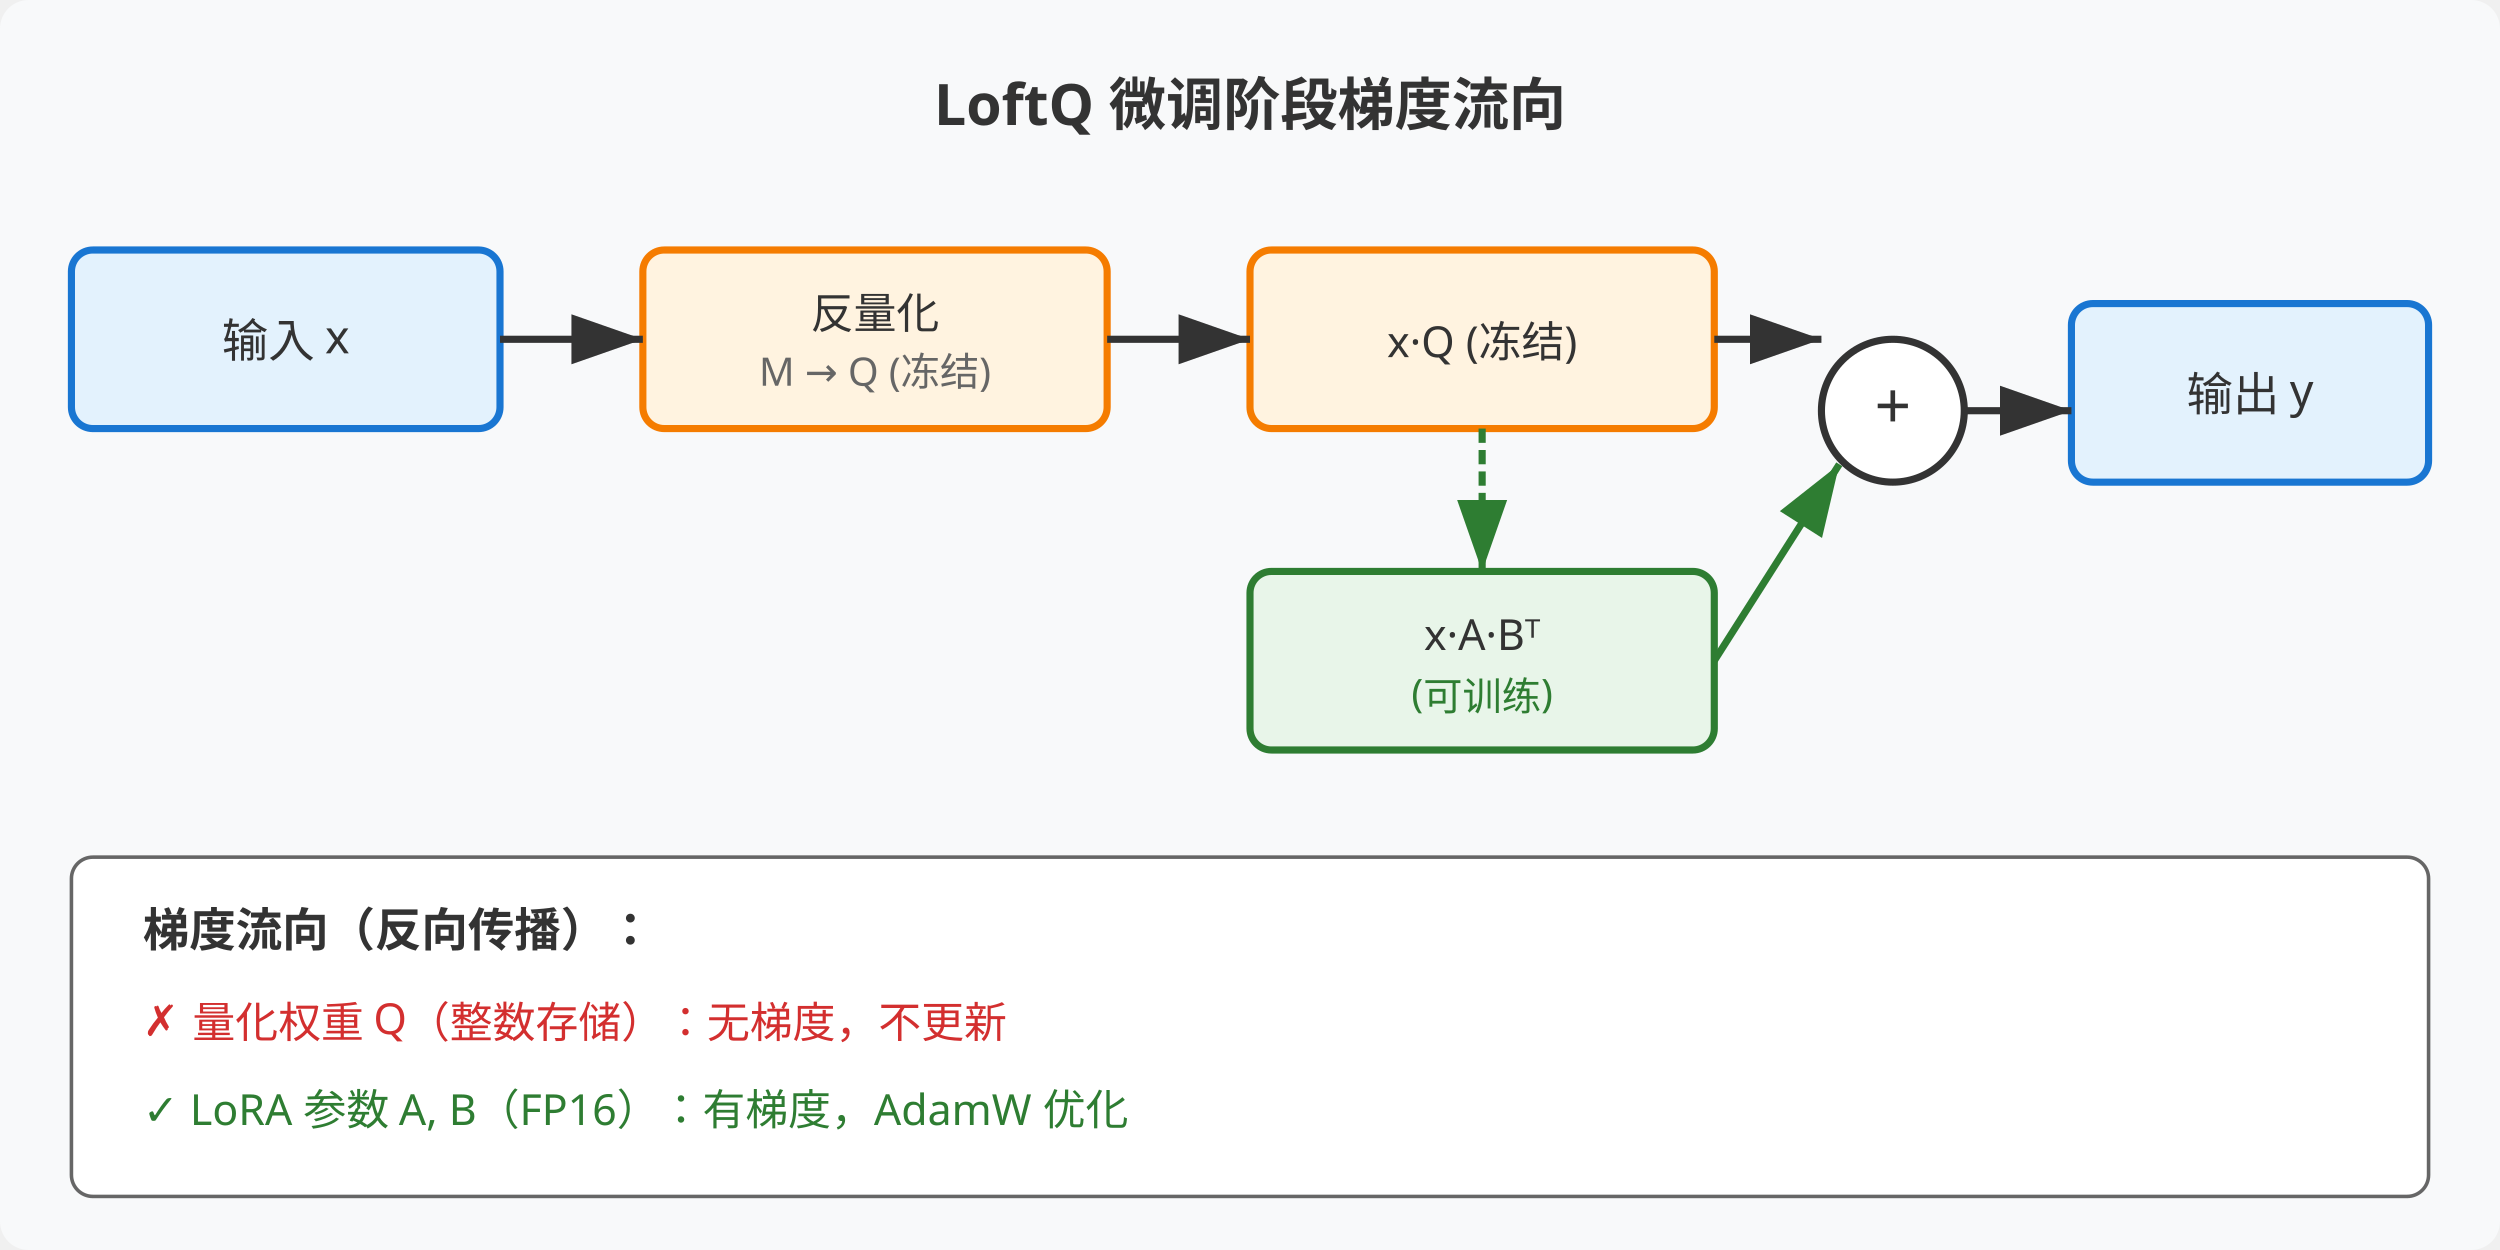
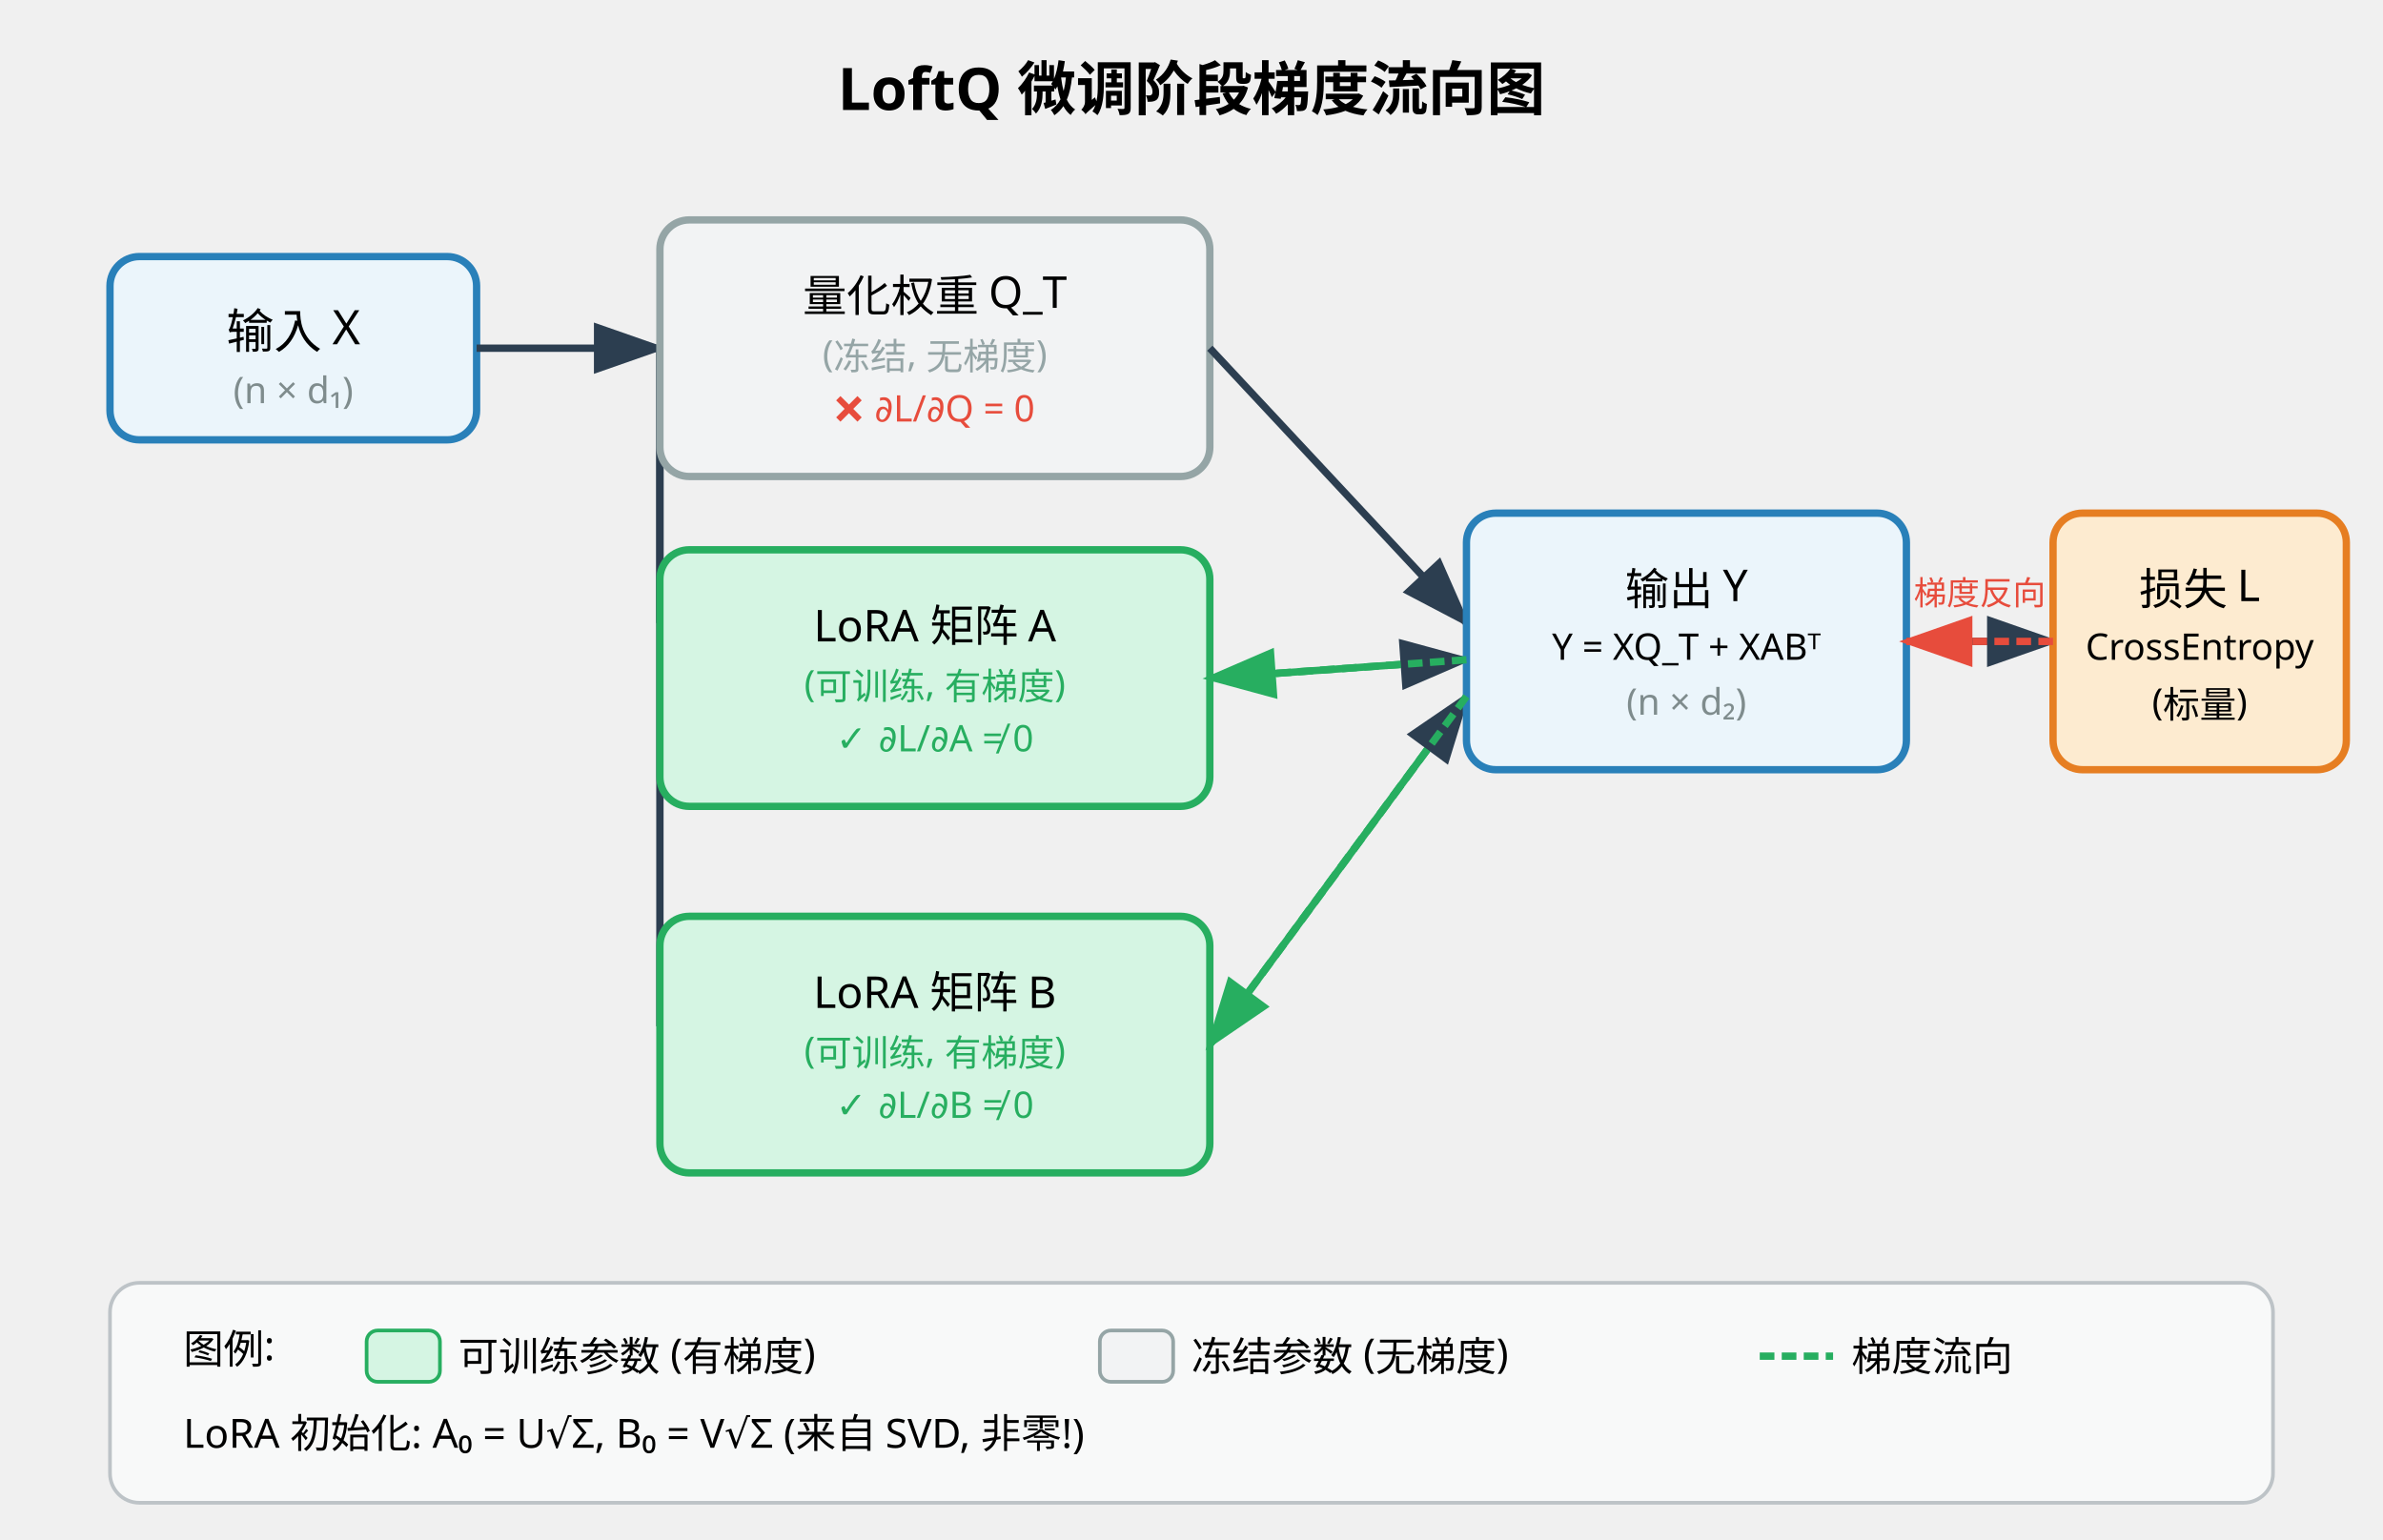
- <svg xmlns="http://www.w3.org/2000/svg" viewBox="0 0 700 350" font-family="sans-serif">
-   <rect width="700" height="350" fill="#f8f9fa" rx="8" />
-   <text x="350" y="35" text-anchor="middle" font-size="16" font-weight="bold" fill="#333">LoftQ 微调阶段梯度流向</text>
-   <rect x="20" y="70" width="120" height="50" fill="#e3f2fd" rx="6" stroke="#1976d2" stroke-width="2" />
-   <text x="80" y="100" text-anchor="middle" font-size="13" fill="#333">输入 x</text>
-   <rect x="180" y="70" width="130" height="50" fill="#fff3e0" rx="6" stroke="#f57c00" stroke-width="2" />
-   <text x="245" y="92" text-anchor="middle" font-size="12" fill="#333">反量化</text>
-   <text x="245" y="108" text-anchor="middle" font-size="11" fill="#666">M → Q (冻结)</text>
-   <rect x="350" y="70" width="130" height="50" fill="#fff3e0" rx="6" stroke="#f57c00" stroke-width="2" />
-   <text x="415" y="100" text-anchor="middle" font-size="12" fill="#333">x·Q (冻结)</text>
-   <rect x="350" y="160" width="130" height="50" fill="#e8f5e9" rx="6" stroke="#2e7d32" stroke-width="2" />
-   <text x="415" y="182" text-anchor="middle" font-size="12" fill="#333">x·A·Bᵀ</text>
-   <text x="415" y="198" text-anchor="middle" font-size="11" fill="#2e7d32">(可训练)</text>
-   <circle cx="530" cy="115" r="20" fill="#fff" stroke="#333" stroke-width="2" />
-   <text x="530" y="120" text-anchor="middle" font-size="18" fill="#333">+</text>
-   <rect x="580" y="85" width="100" height="50" fill="#e3f2fd" rx="6" stroke="#1976d2" stroke-width="2" />
-   <text x="630" y="115" text-anchor="middle" font-size="13" fill="#333">输出 y</text>
-   <line x1="140" y1="95" x2="180" y2="95" stroke="#333" stroke-width="2" marker-end="url(#arrow)" />
-   <line x1="310" y1="95" x2="350" y2="95" stroke="#333" stroke-width="2" marker-end="url(#arrow)" />
-   <line x1="415" y1="120" x2="415" y2="160" stroke="#2e7d32" stroke-width="2" stroke-dasharray="4,2" marker-end="url(#arrowGreen)" />
-   <line x1="480" y1="95" x2="510" y2="95" stroke="#333" stroke-width="2" marker-end="url(#arrow)" />
-   <line x1="480" y1="185" x2="515" y2="130" stroke="#2e7d32" stroke-width="2" marker-end="url(#arrowGreen)" />
-   <line x1="550" y1="115" x2="580" y2="115" stroke="#333" stroke-width="2" marker-end="url(#arrow)" />
-   <rect x="20" y="240" width="660" height="95" fill="#fff" rx="6" stroke="#666" stroke-width="1" />
-   <text x="40" y="265" font-size="13" font-weight="bold" fill="#333">梯度流向（反向传播）：</text>
-   <text x="40" y="290" font-size="12" fill="#d32f2f">✗ 量化权重 Q（整数存储）：无梯度，不更新</text>
-   <text x="40" y="315" font-size="12" fill="#2e7d32">✓ LoRA 参数 A, B（FP16）：有梯度，AdamW 优化</text>
+ <svg xmlns="http://www.w3.org/2000/svg" viewBox="0 0 650 420" font-family="sans-serif">
+   <text x="325" y="30" text-anchor="middle" font-size="16" font-weight="bold">LoftQ 微调阶段梯度流向图</text>
+   <rect x="30" y="70" width="100" height="50" rx="8" fill="#ebf5fb" stroke="#2980b9" stroke-width="2" />
+   <text x="80" y="95" text-anchor="middle" font-size="13">输入 X</text>
+   <text x="80" y="110" text-anchor="middle" font-size="10" fill="#7f8c8d">(n × d₁)</text>
+   <line x1="130" y1="95" x2="180" y2="95" stroke="#2c3e50" stroke-width="2" marker-end="url(#arrow)" />
+   <line x1="180" y1="95" x2="180" y2="170" stroke="#2c3e50" stroke-width="2" />
+   <line x1="180" y1="95" x2="180" y2="280" stroke="#2c3e50" stroke-width="2" />
+   <rect x="180" y="60" width="150" height="70" rx="8" fill="#f2f3f4" stroke="#95a5a6" stroke-width="2" />
+   <text x="255" y="85" text-anchor="middle" font-size="12">量化权重 Q_T</text>
+   <text x="255" y="100" text-anchor="middle" font-size="10" fill="#95a5a6">(冻结, 无梯度)</text>
+   <text x="255" y="115" text-anchor="middle" font-size="10" fill="#e74c3c">❌ ∂L/∂Q = 0</text>
+   <rect x="180" y="150" width="150" height="70" rx="8" fill="#d5f5e3" stroke="#27ae60" stroke-width="2" />
+   <text x="255" y="175" text-anchor="middle" font-size="12">LoRA 矩阵 A</text>
+   <text x="255" y="190" text-anchor="middle" font-size="10" fill="#27ae60">(可训练, 有梯度)</text>
+   <text x="255" y="205" text-anchor="middle" font-size="10" fill="#27ae60">✓ ∂L/∂A ≠ 0</text>
+   <rect x="180" y="250" width="150" height="70" rx="8" fill="#d5f5e3" stroke="#27ae60" stroke-width="2" />
+   <text x="255" y="275" text-anchor="middle" font-size="12">LoRA 矩阵 B</text>
+   <text x="255" y="290" text-anchor="middle" font-size="10" fill="#27ae60">(可训练, 有梯度)</text>
+   <text x="255" y="305" text-anchor="middle" font-size="10" fill="#27ae60">✓ ∂L/∂B ≠ 0</text>
+   <line x1="330" y1="95" x2="400" y2="170" stroke="#2c3e50" stroke-width="2" marker-end="url(#arrow)" />
+   <line x1="330" y1="185" x2="400" y2="180" stroke="#27ae60" stroke-width="2" marker-end="url(#arrow)" />
+   <line x1="330" y1="285" x2="400" y2="190" stroke="#27ae60" stroke-width="2" marker-end="url(#arrow)" />
+   <rect x="400" y="140" width="120" height="70" rx="8" fill="#ebf5fb" stroke="#2980b9" stroke-width="2" />
+   <text x="460" y="165" text-anchor="middle" font-size="12">输出 Y</text>
+   <text x="460" y="180" text-anchor="middle" font-size="10">Y = XQ_T + XABᵀ</text>
+   <text x="460" y="195" text-anchor="middle" font-size="10" fill="#7f8c8d">(n × d₂)</text>
+   <line x1="520" y1="175" x2="560" y2="175" stroke="#2c3e50" stroke-width="2" marker-end="url(#arrow)" />
+   <rect x="560" y="140" width="80" height="70" rx="8" fill="#fdebd0" stroke="#e67e22" stroke-width="2" />
+   <text x="600" y="165" text-anchor="middle" font-size="12">损失 L</text>
+   <text x="600" y="180" text-anchor="middle" font-size="10">CrossEntropy</text>
+   <text x="600" y="195" text-anchor="middle" font-size="10">(标量)</text>
+   <line x1="560" y1="175" x2="520" y2="175" stroke="#e74c3c" stroke-width="2" stroke-dasharray="4,2" marker-end="url(#arrowRed)" />
+   <text x="540" y="165" text-anchor="middle" font-size="9" fill="#e74c3c">梯度反向</text>
+   <line x1="400" y1="180" x2="330" y2="185" stroke="#27ae60" stroke-width="2" stroke-dasharray="4,2" marker-end="url(#arrowGreen)" />
+   <line x1="400" y1="190" x2="330" y2="285" stroke="#27ae60" stroke-width="2" stroke-dasharray="4,2" marker-end="url(#arrowGreen)" />
+   <rect x="30" y="350" width="590" height="60" rx="8" fill="#f8f9f9" stroke="#bdc3c7" stroke-width="1" />
+   <text x="50" y="372" font-size="11">图例:</text>
+   <rect x="100" y="363" width="20" height="14" rx="3" fill="#d5f5e3" stroke="#27ae60" />
+   <text x="125" y="374" font-size="11">可训练参数 (有梯度)</text>
+   <rect x="300" y="363" width="20" height="14" rx="3" fill="#f2f3f4" stroke="#95a5a6" />
+   <text x="325" y="374" font-size="11">冻结参数 (无梯度)</text>
+   <line x1="480" y1="370" x2="500" y2="370" stroke="#27ae60" stroke-width="2" stroke-dasharray="4,2" />
+   <text x="505" y="374" font-size="11">梯度流向</text>
+   <text x="50" y="395" font-size="11">LoRA 初始化: A₀ = U√Σ, B₀ = V√Σ (来自 SVD, 非零!)</text>
  <defs>
-     <marker id="arrow" markerWidth="10" markerHeight="7" refX="10" refY="3.5" orient="auto">
-       <polygon points="0 0, 10 3.5, 0 7" fill="#333" />
+     <marker id="arrow" markerWidth="10" markerHeight="7" refX="9" refY="3.5" orient="auto">
+       <polygon points="0 0, 10 3.5, 0 7" fill="#2c3e50" />
    </marker>
-     <marker id="arrowGreen" markerWidth="10" markerHeight="7" refX="10" refY="3.5" orient="auto">
-       <polygon points="0 0, 10 3.5, 0 7" fill="#2e7d32" />
+     <marker id="arrowRed" markerWidth="10" markerHeight="7" refX="9" refY="3.5" orient="auto">
+       <polygon points="0 0, 10 3.5, 0 7" fill="#e74c3c" />
+     </marker>
+     <marker id="arrowGreen" markerWidth="10" markerHeight="7" refX="9" refY="3.5" orient="auto">
+       <polygon points="0 0, 10 3.5, 0 7" fill="#27ae60" />
    </marker>
  </defs>
</svg>
